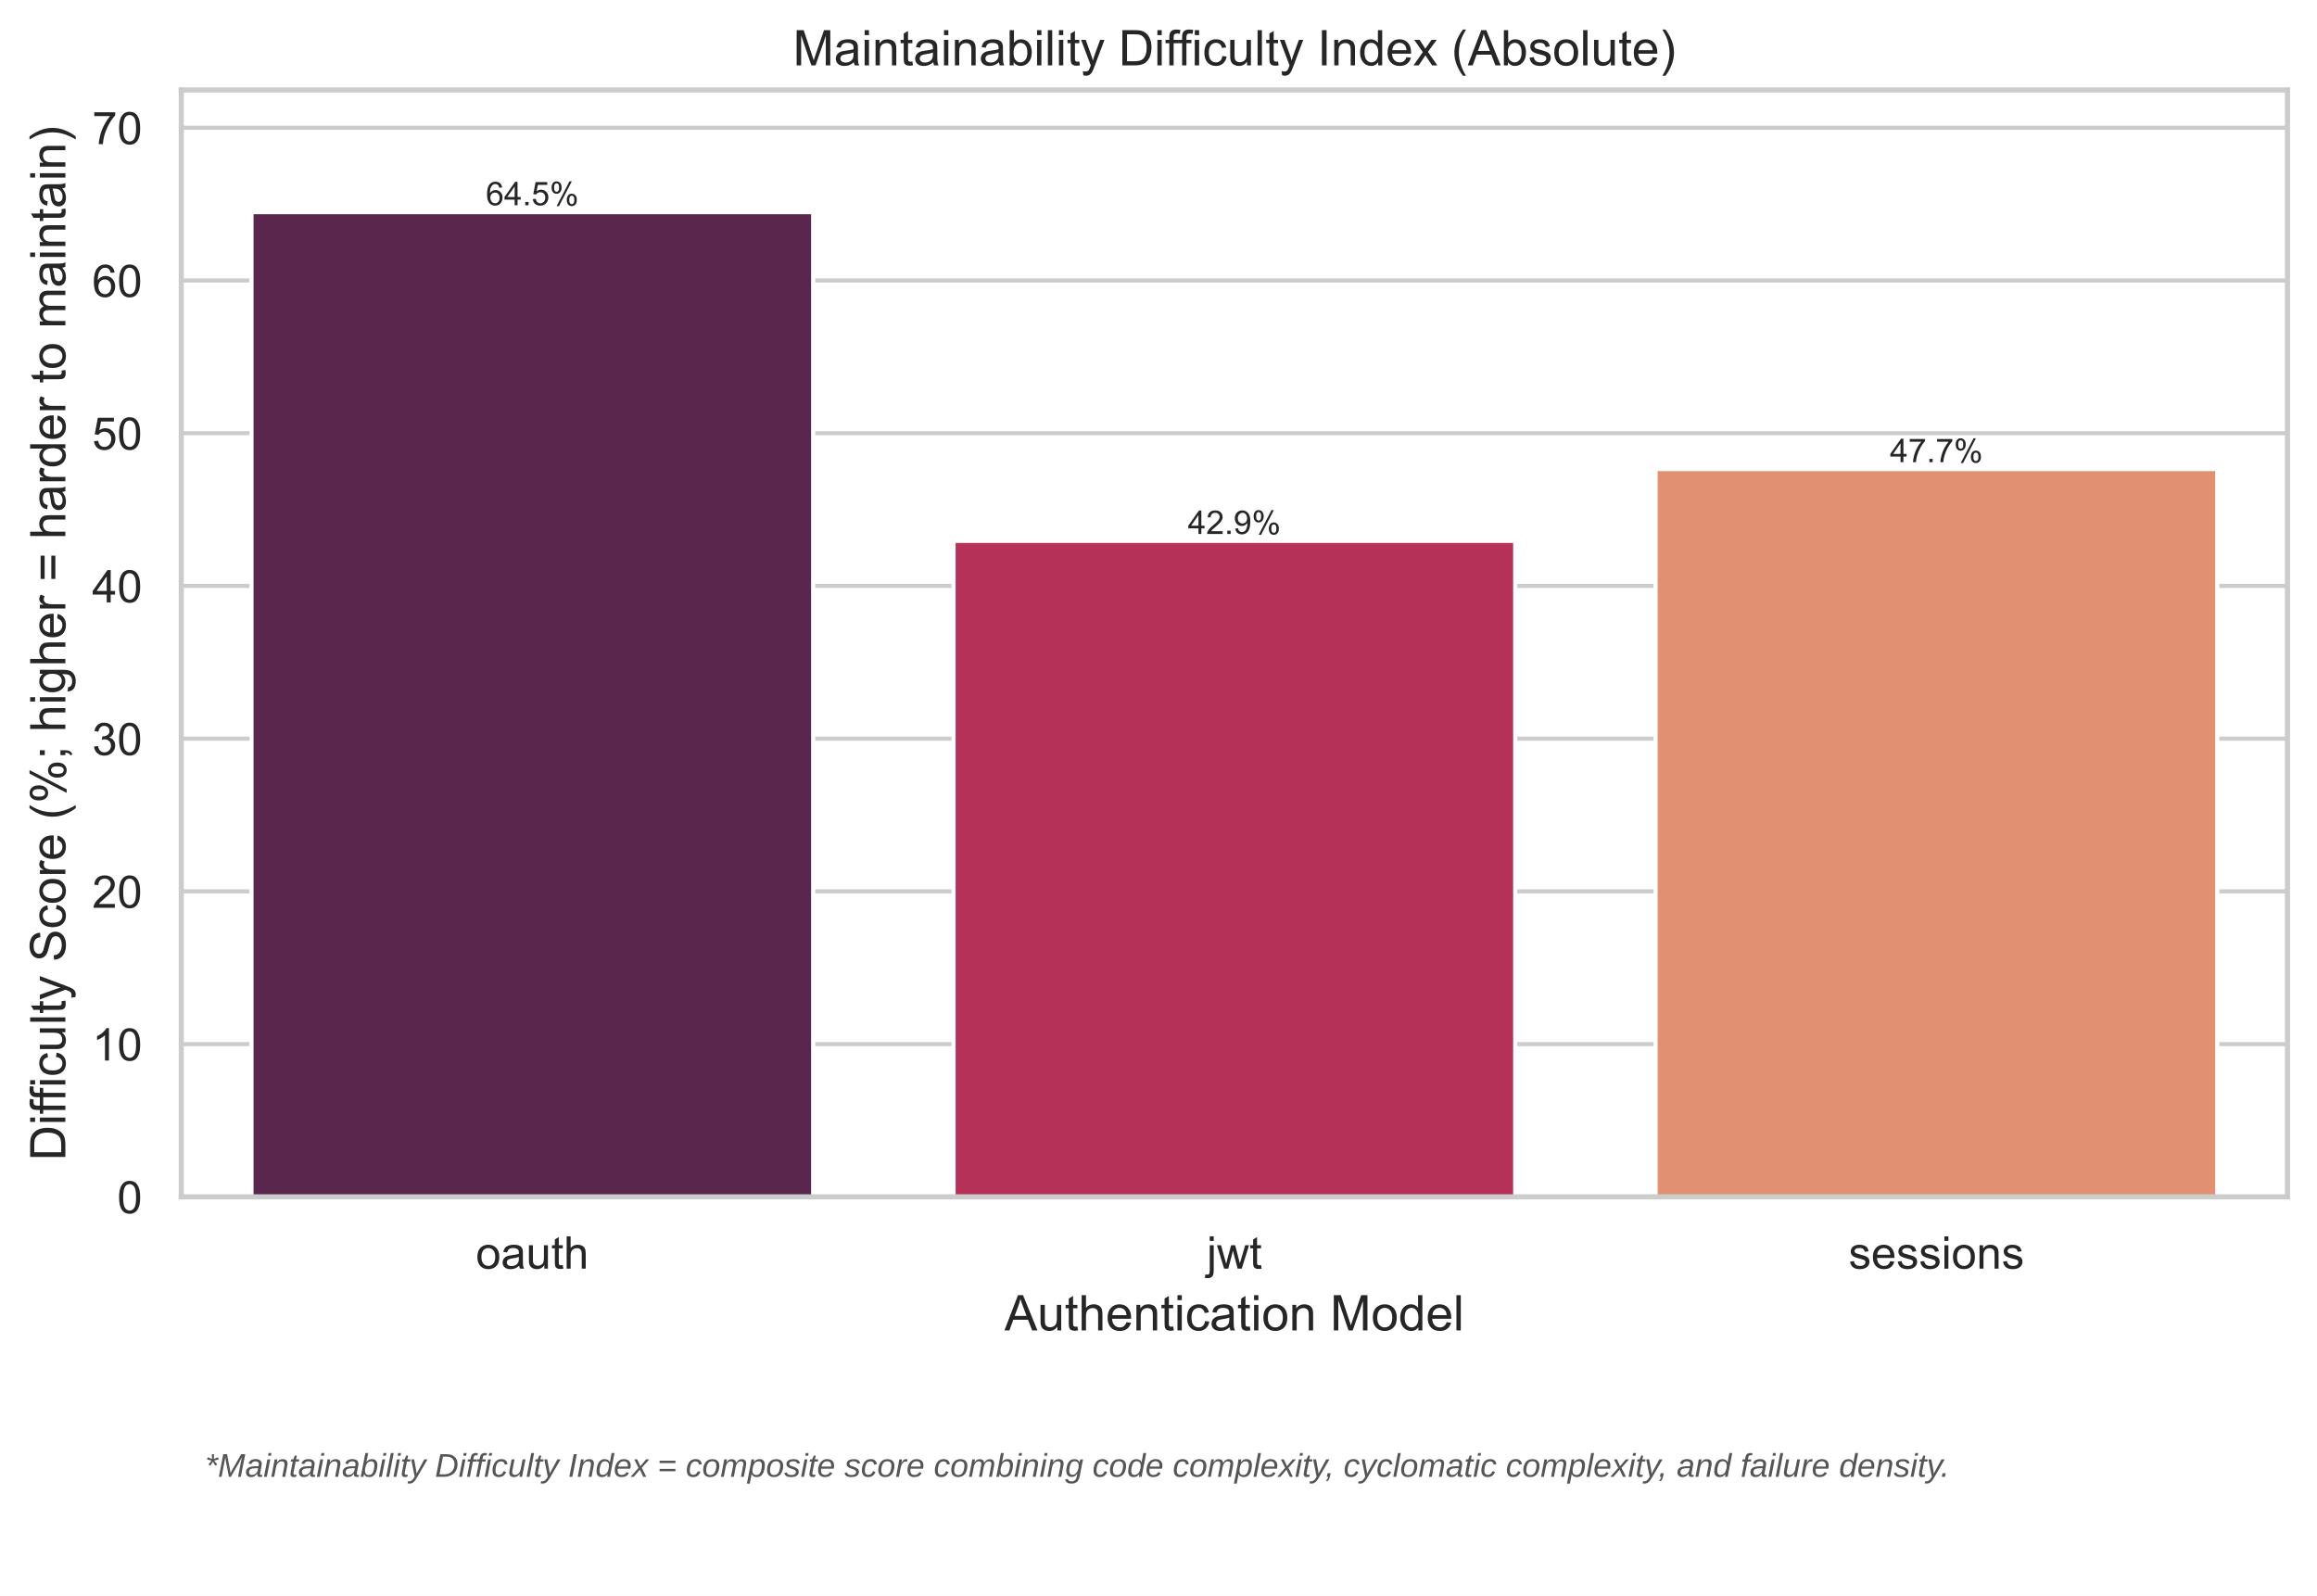
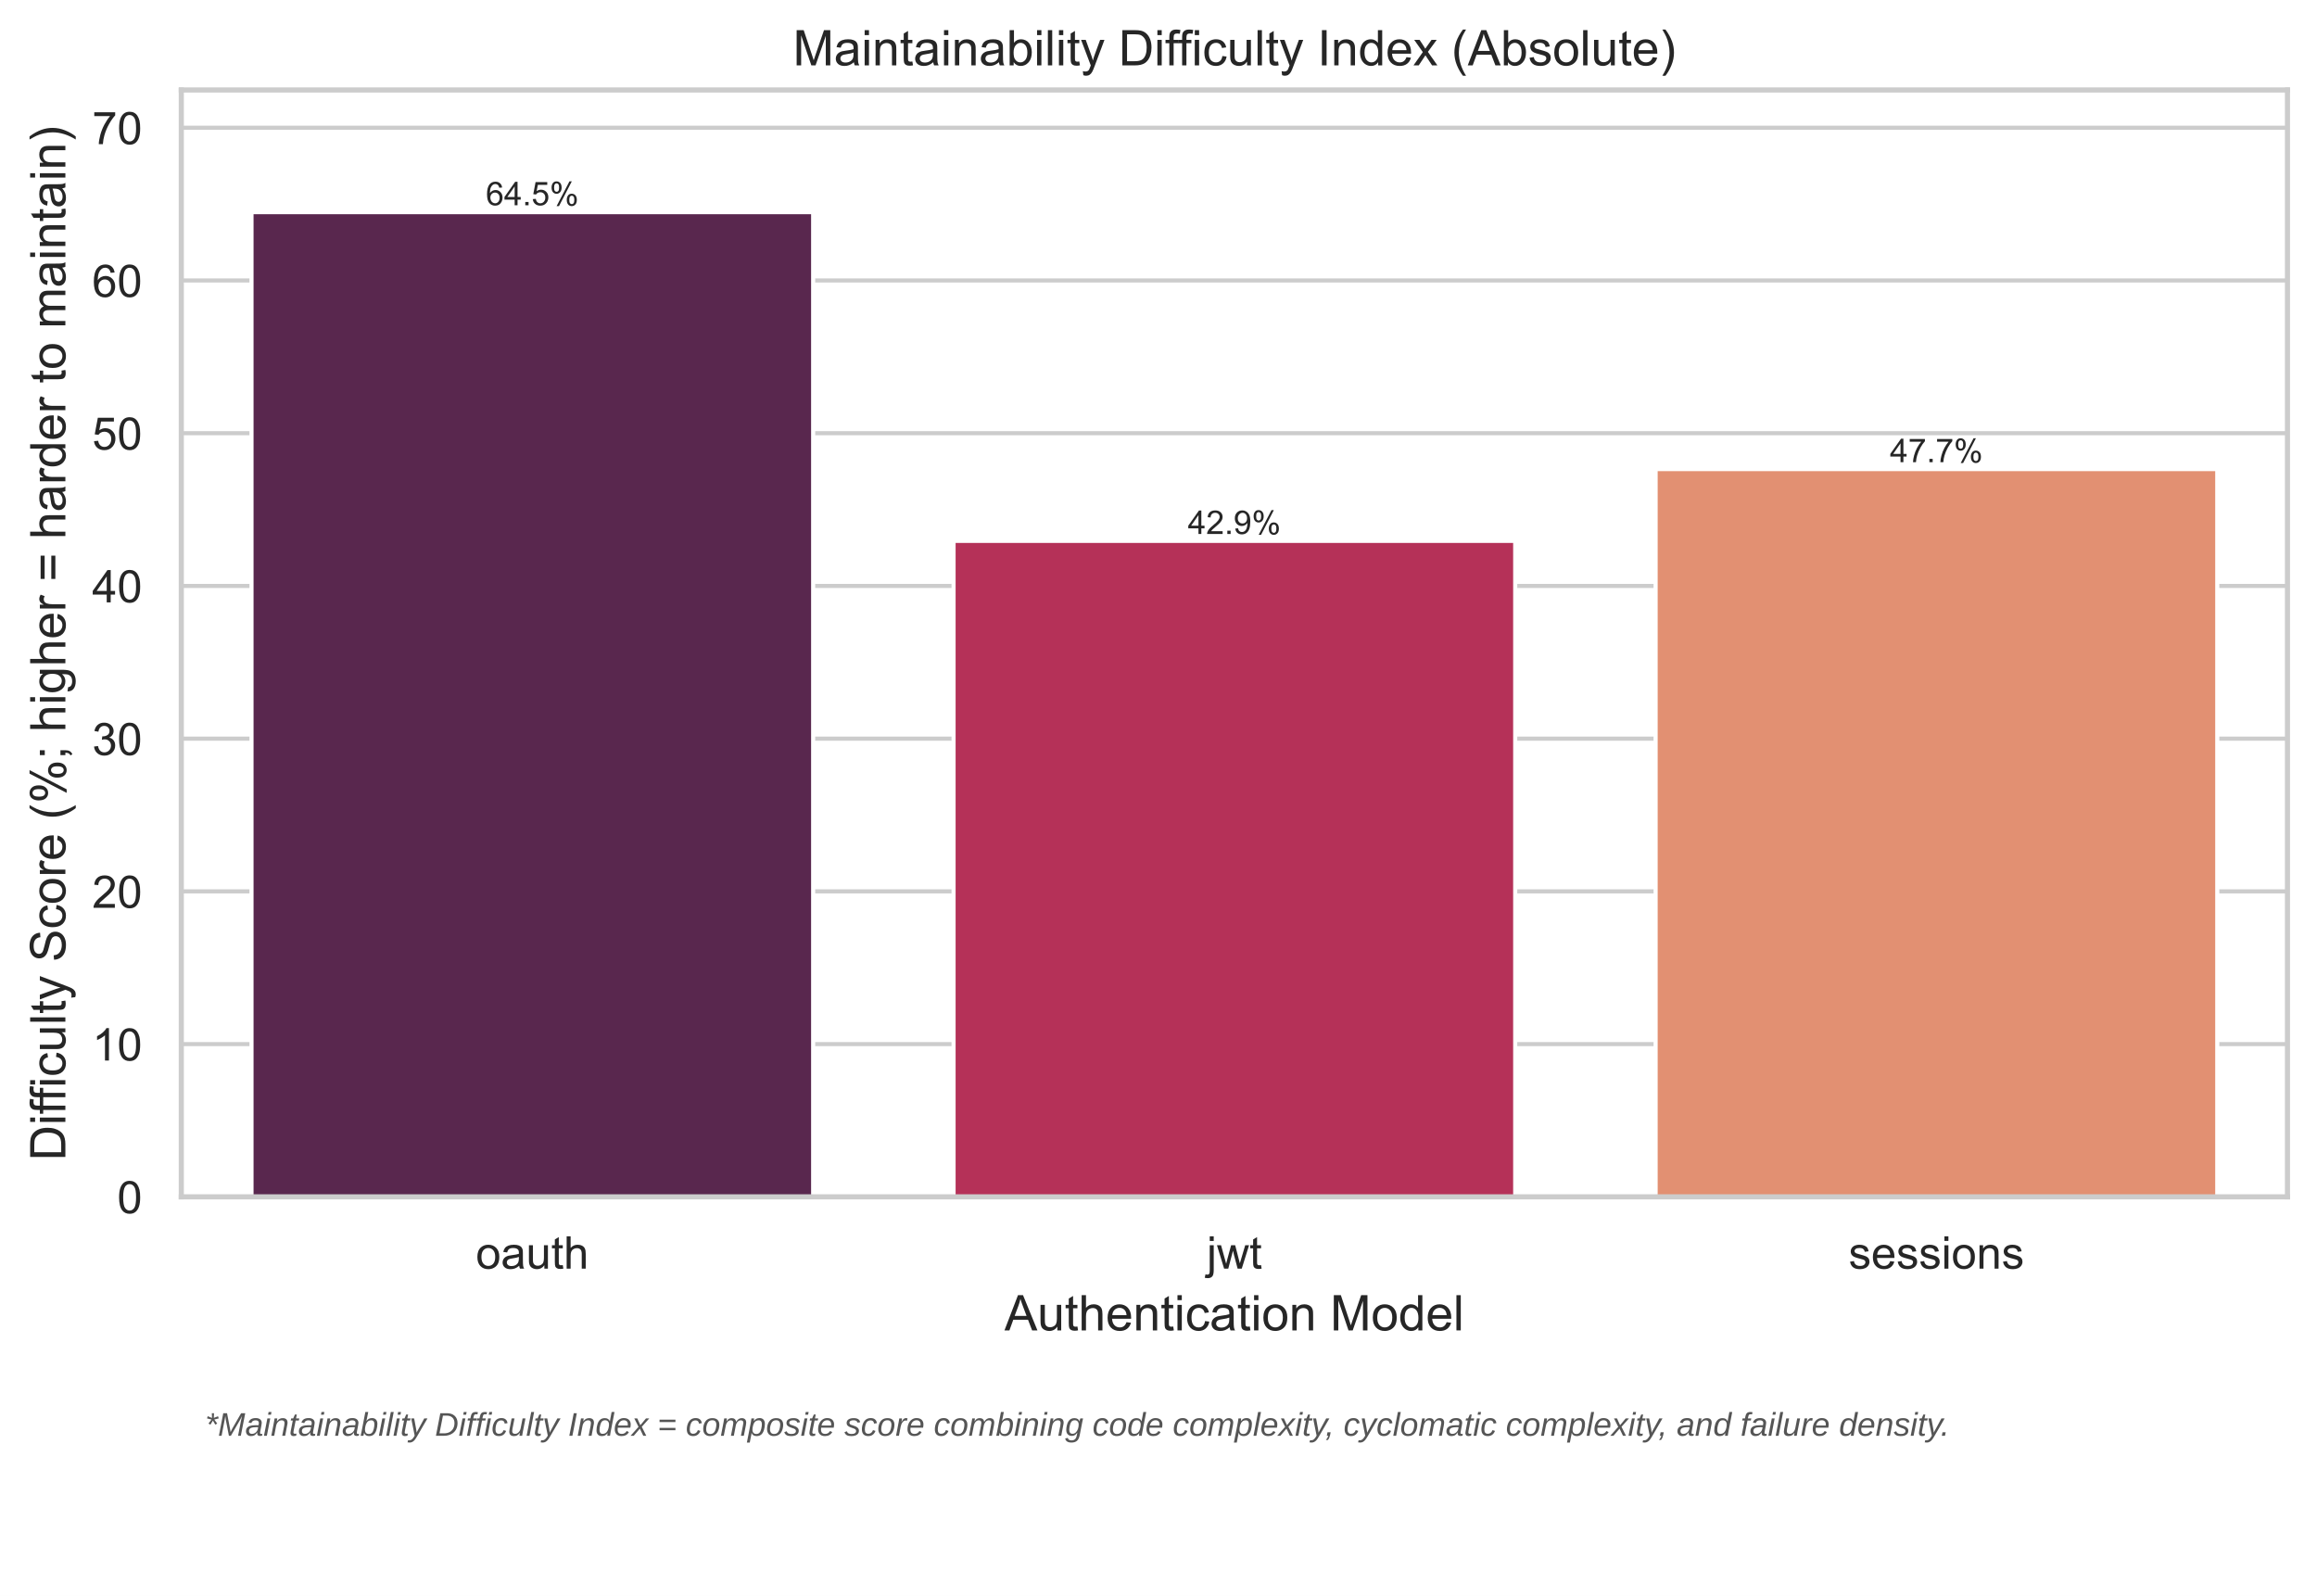
<svg xmlns="http://www.w3.org/2000/svg" xmlns:xlink="http://www.w3.org/1999/xlink" width="564.84pt" height="389.041pt" viewBox="0 0 564.84 389.041" version="1.1">
  <defs>
    <style type="text/css">*{stroke-linejoin: round; stroke-linecap: butt}</style>
  </defs>
  <g id="figure_1">
    <g id="patch_1">
      <path d="M 0 389.041  L 564.84 389.041  L 564.84 0  L 0 0  z " style="fill: #ffffff" />
    </g>
    <g id="axes_1">
      <g id="patch_2">
        <path d="M 44.196 291.756  L 557.64 291.756  L 557.64 21.936  L 44.196 21.936  z " style="fill: #ffffff" />
      </g>
      <g id="matplotlib.axis_1">
        <g id="xtick_1">
          <g id="text_1">
            <g style="fill: #262626" transform="translate(116.0079 309.2646) scale(0.11 -0.11)">
              <defs>
                <path id="ArialMT-52" d="M 213 1659  Q 213 2581 725 3025  Q 1153 3394 1769 3394  Q 2453 3394 2887 2945  Q 3322 2497 3322 1706  Q 3322 1066 3130 698  Q 2938 331 2570 128  Q 2203 -75 1769 -75  Q 1072 -75 642 372  Q 213 819 213 1659  z M 791 1659  Q 791 1022 1069 705  Q 1347 388 1769 388  Q 2188 388 2466 706  Q 2744 1025 2744 1678  Q 2744 2294 2464 2611  Q 2184 2928 1769 2928  Q 1347 2928 1069 2612  Q 791 2297 791 1659  z " transform="scale(0.015625)" />
                <path id="ArialMT-44" d="M 2588 409  Q 2275 144 1986 34  Q 1697 -75 1366 -75  Q 819 -75 525 192  Q 231 459 231 875  Q 231 1119 342 1320  Q 453 1522 633 1644  Q 813 1766 1038 1828  Q 1203 1872 1538 1913  Q 2219 1994 2541 2106  Q 2544 2222 2544 2253  Q 2544 2597 2384 2738  Q 2169 2928 1744 2928  Q 1347 2928 1158 2789  Q 969 2650 878 2297  L 328 2372  Q 403 2725 575 2942  Q 747 3159 1072 3276  Q 1397 3394 1825 3394  Q 2250 3394 2515 3294  Q 2781 3194 2906 3042  Q 3031 2891 3081 2659  Q 3109 2516 3109 2141  L 3109 1391  Q 3109 606 3145 398  Q 3181 191 3288 0  L 2700 0  Q 2613 175 2588 409  z M 2541 1666  Q 2234 1541 1622 1453  Q 1275 1403 1131 1340  Q 988 1278 909 1158  Q 831 1038 831 891  Q 831 666 1001 516  Q 1172 366 1500 366  Q 1825 366 2078 508  Q 2331 650 2450 897  Q 2541 1088 2541 1459  L 2541 1666  z " transform="scale(0.015625)" />
                <path id="ArialMT-58" d="M 2597 0  L 2597 488  Q 2209 -75 1544 -75  Q 1250 -75 995 37  Q 741 150 617 320  Q 494 491 444 738  Q 409 903 409 1263  L 409 3319  L 972 3319  L 972 1478  Q 972 1038 1006 884  Q 1059 663 1231 536  Q 1403 409 1656 409  Q 1909 409 2131 539  Q 2353 669 2445 892  Q 2538 1116 2538 1541  L 2538 3319  L 3100 3319  L 3100 0  L 2597 0  z " transform="scale(0.015625)" />
                <path id="ArialMT-57" d="M 1650 503  L 1731 6  Q 1494 -44 1306 -44  Q 1000 -44 831 53  Q 663 150 594 308  Q 525 466 525 972  L 525 2881  L 113 2881  L 113 3319  L 525 3319  L 525 4141  L 1084 4478  L 1084 3319  L 1650 3319  L 1650 2881  L 1084 2881  L 1084 941  Q 1084 700 1114 631  Q 1144 563 1211 522  Q 1278 481 1403 481  Q 1497 481 1650 503  z " transform="scale(0.015625)" />
                <path id="ArialMT-4b" d="M 422 0  L 422 4581  L 984 4581  L 984 2938  Q 1378 3394 1978 3394  Q 2347 3394 2619 3248  Q 2891 3103 3008 2847  Q 3125 2591 3125 2103  L 3125 0  L 2563 0  L 2563 2103  Q 2563 2525 2380 2717  Q 2197 2909 1863 2909  Q 1613 2909 1392 2779  Q 1172 2650 1078 2428  Q 984 2206 984 1816  L 984 0  L 422 0  z " transform="scale(0.015625)" />
              </defs>
              <use xlink:href="#ArialMT-52" />
              <use xlink:href="#ArialMT-44" transform="translate(55.60938 0)" />
              <use xlink:href="#ArialMT-58" transform="translate(111.2188 0)" />
              <use xlink:href="#ArialMT-57" transform="translate(166.8281 0)" />
              <use xlink:href="#ArialMT-4b" transform="translate(194.6094 0)" />
            </g>
          </g>
        </g>
        <g id="xtick_2">
          <g id="text_2">
            <g style="fill: #262626" transform="translate(294.1958 309.2646) scale(0.11 -0.11)">
              <defs>
                <path id="ArialMT-4d" d="M 419 3928  L 419 4581  L 981 4581  L 981 3928  L 419 3928  z M -294 -1288  L -188 -809  Q -19 -853 78 -853  Q 250 -853 334 -739  Q 419 -625 419 -169  L 419 3319  L 981 3319  L 981 -181  Q 981 -794 822 -1034  Q 619 -1347 147 -1347  Q -81 -1347 -294 -1288  z " transform="scale(0.015625)" />
                <path id="ArialMT-5a" d="M 1034 0  L 19 3319  L 600 3319  L 1128 1403  L 1325 691  Q 1338 744 1497 1375  L 2025 3319  L 2603 3319  L 3100 1394  L 3266 759  L 3456 1400  L 4025 3319  L 4572 3319  L 3534 0  L 2950 0  L 2422 1988  L 2294 2553  L 1622 0  L 1034 0  z " transform="scale(0.015625)" />
              </defs>
              <use xlink:href="#ArialMT-4d" />
              <use xlink:href="#ArialMT-5a" transform="translate(22.21875 0)" />
              <use xlink:href="#ArialMT-57" transform="translate(94.4375 0)" />
            </g>
          </g>
        </g>
        <g id="xtick_3">
          <g id="text_3">
            <g style="fill: #262626" transform="translate(450.6682 309.2646) scale(0.11 -0.11)">
              <defs>
                <path id="ArialMT-56" d="M 197 991  L 753 1078  Q 800 744 1014 566  Q 1228 388 1613 388  Q 2000 388 2187 545  Q 2375 703 2375 916  Q 2375 1106 2209 1216  Q 2094 1291 1634 1406  Q 1016 1563 777 1677  Q 538 1791 414 1992  Q 291 2194 291 2438  Q 291 2659 392 2848  Q 494 3038 669 3163  Q 800 3259 1026 3326  Q 1253 3394 1513 3394  Q 1903 3394 2198 3281  Q 2494 3169 2634 2976  Q 2775 2784 2828 2463  L 2278 2388  Q 2241 2644 2061 2787  Q 1881 2931 1553 2931  Q 1166 2931 1000 2803  Q 834 2675 834 2503  Q 834 2394 903 2306  Q 972 2216 1119 2156  Q 1203 2125 1616 2013  Q 2213 1853 2448 1751  Q 2684 1650 2818 1456  Q 2953 1263 2953 975  Q 2953 694 2789 445  Q 2625 197 2315 61  Q 2006 -75 1616 -75  Q 969 -75 630 194  Q 291 463 197 991  z " transform="scale(0.015625)" />
                <path id="ArialMT-48" d="M 2694 1069  L 3275 997  Q 3138 488 2766 206  Q 2394 -75 1816 -75  Q 1088 -75 661 373  Q 234 822 234 1631  Q 234 2469 665 2931  Q 1097 3394 1784 3394  Q 2450 3394 2872 2941  Q 3294 2488 3294 1666  Q 3294 1616 3291 1516  L 816 1516  Q 847 969 1125 678  Q 1403 388 1819 388  Q 2128 388 2347 550  Q 2566 713 2694 1069  z M 847 1978  L 2700 1978  Q 2663 2397 2488 2606  Q 2219 2931 1791 2931  Q 1403 2931 1139 2672  Q 875 2413 847 1978  z " transform="scale(0.015625)" />
                <path id="ArialMT-4c" d="M 425 3934  L 425 4581  L 988 4581  L 988 3934  L 425 3934  z M 425 0  L 425 3319  L 988 3319  L 988 0  L 425 0  z " transform="scale(0.015625)" />
                <path id="ArialMT-51" d="M 422 0  L 422 3319  L 928 3319  L 928 2847  Q 1294 3394 1984 3394  Q 2284 3394 2536 3286  Q 2788 3178 2913 3003  Q 3038 2828 3088 2588  Q 3119 2431 3119 2041  L 3119 0  L 2556 0  L 2556 2019  Q 2556 2363 2490 2533  Q 2425 2703 2258 2804  Q 2091 2906 1866 2906  Q 1506 2906 1245 2678  Q 984 2450 984 1813  L 984 0  L 422 0  z " transform="scale(0.015625)" />
              </defs>
              <use xlink:href="#ArialMT-56" />
              <use xlink:href="#ArialMT-48" transform="translate(50 0)" />
              <use xlink:href="#ArialMT-56" transform="translate(105.6094 0)" />
              <use xlink:href="#ArialMT-56" transform="translate(155.6094 0)" />
              <use xlink:href="#ArialMT-4c" transform="translate(205.6094 0)" />
              <use xlink:href="#ArialMT-52" transform="translate(227.8281 0)" />
              <use xlink:href="#ArialMT-51" transform="translate(283.4375 0)" />
              <use xlink:href="#ArialMT-56" transform="translate(339.0469 0)" />
            </g>
          </g>
        </g>
        <g id="text_4">
          <g style="fill: #262626" transform="translate(244.8854 324.3161) scale(0.12 -0.12)">
            <defs>
              <path id="ArialMT-24" d="M -9 0  L 1750 4581  L 2403 4581  L 4278 0  L 3588 0  L 3053 1388  L 1138 1388  L 634 0  L -9 0  z M 1313 1881  L 2866 1881  L 2388 3150  Q 2169 3728 2063 4100  Q 1975 3659 1816 3225  L 1313 1881  z " transform="scale(0.015625)" />
              <path id="ArialMT-46" d="M 2588 1216  L 3141 1144  Q 3050 572 2676 248  Q 2303 -75 1759 -75  Q 1078 -75 664 370  Q 250 816 250 1647  Q 250 2184 428 2587  Q 606 2991 970 3192  Q 1334 3394 1763 3394  Q 2303 3394 2647 3120  Q 2991 2847 3088 2344  L 2541 2259  Q 2463 2594 2264 2762  Q 2066 2931 1784 2931  Q 1359 2931 1093 2626  Q 828 2322 828 1663  Q 828 994 1084 691  Q 1341 388 1753 388  Q 2084 388 2306 591  Q 2528 794 2588 1216  z " transform="scale(0.015625)" />
              <path id="ArialMT-3" transform="scale(0.015625)" />
              <path id="ArialMT-30" d="M 475 0  L 475 4581  L 1388 4581  L 2472 1338  Q 2622 884 2691 659  Q 2769 909 2934 1394  L 4031 4581  L 4847 4581  L 4847 0  L 4263 0  L 4263 3834  L 2931 0  L 2384 0  L 1059 3900  L 1059 0  L 475 0  z " transform="scale(0.015625)" />
              <path id="ArialMT-47" d="M 2575 0  L 2575 419  Q 2259 -75 1647 -75  Q 1250 -75 917 144  Q 584 363 401 755  Q 219 1147 219 1656  Q 219 2153 384 2558  Q 550 2963 881 3178  Q 1213 3394 1622 3394  Q 1922 3394 2156 3267  Q 2391 3141 2538 2938  L 2538 4581  L 3097 4581  L 3097 0  L 2575 0  z M 797 1656  Q 797 1019 1065 703  Q 1334 388 1700 388  Q 2069 388 2326 689  Q 2584 991 2584 1609  Q 2584 2291 2321 2609  Q 2059 2928 1675 2928  Q 1300 2928 1048 2622  Q 797 2316 797 1656  z " transform="scale(0.015625)" />
              <path id="ArialMT-4f" d="M 409 0  L 409 4581  L 972 4581  L 972 0  L 409 0  z " transform="scale(0.015625)" />
            </defs>
            <use xlink:href="#ArialMT-24" />
            <use xlink:href="#ArialMT-58" transform="translate(66.70312 0)" />
            <use xlink:href="#ArialMT-57" transform="translate(122.3125 0)" />
            <use xlink:href="#ArialMT-4b" transform="translate(150.0938 0)" />
            <use xlink:href="#ArialMT-48" transform="translate(205.7031 0)" />
            <use xlink:href="#ArialMT-51" transform="translate(261.3125 0)" />
            <use xlink:href="#ArialMT-57" transform="translate(316.9219 0)" />
            <use xlink:href="#ArialMT-4c" transform="translate(344.7031 0)" />
            <use xlink:href="#ArialMT-46" transform="translate(366.9219 0)" />
            <use xlink:href="#ArialMT-44" transform="translate(416.9219 0)" />
            <use xlink:href="#ArialMT-57" transform="translate(472.5312 0)" />
            <use xlink:href="#ArialMT-4c" transform="translate(500.3125 0)" />
            <use xlink:href="#ArialMT-52" transform="translate(522.5312 0)" />
            <use xlink:href="#ArialMT-51" transform="translate(578.1406 0)" />
            <use xlink:href="#ArialMT-3" transform="translate(633.75 0)" />
            <use xlink:href="#ArialMT-30" transform="translate(661.5312 0)" />
            <use xlink:href="#ArialMT-52" transform="translate(744.8281 0)" />
            <use xlink:href="#ArialMT-47" transform="translate(800.4375 0)" />
            <use xlink:href="#ArialMT-48" transform="translate(856.0469 0)" />
            <use xlink:href="#ArialMT-4f" transform="translate(911.6562 0)" />
          </g>
        </g>
      </g>
      <g id="matplotlib.axis_2">
        <g id="ytick_1">
          <g id="line2d_1">
            <path d="M 44.196 291.756  L 557.64 291.756  " clip-path="url(#pa99b0a20f0)" style="fill: none; stroke: #cccccc; stroke-linecap: round" />
          </g>
          <g id="text_5">
            <g style="fill: #262626" transform="translate(28.57898 295.7604) scale(0.11 -0.11)">
              <defs>
                <path id="ArialMT-13" d="M 266 2259  Q 266 3072 433 3567  Q 600 4063 929 4331  Q 1259 4600 1759 4600  Q 2128 4600 2406 4451  Q 2684 4303 2865 4023  Q 3047 3744 3150 3342  Q 3253 2941 3253 2259  Q 3253 1453 3087 958  Q 2922 463 2592 192  Q 2263 -78 1759 -78  Q 1097 -78 719 397  Q 266 969 266 2259  z M 844 2259  Q 844 1131 1108 757  Q 1372 384 1759 384  Q 2147 384 2411 759  Q 2675 1134 2675 2259  Q 2675 3391 2411 3762  Q 2147 4134 1753 4134  Q 1366 4134 1134 3806  Q 844 3388 844 2259  z " transform="scale(0.015625)" />
              </defs>
              <use xlink:href="#ArialMT-13" />
            </g>
          </g>
        </g>
        <g id="ytick_2">
          <g id="line2d_2">
            <path d="M 44.196 254.525  L 557.64 254.525  " clip-path="url(#pa99b0a20f0)" style="fill: none; stroke: #cccccc; stroke-linecap: round" />
          </g>
          <g id="text_6">
            <g style="fill: #262626" transform="translate(22.46195 258.5295) scale(0.11 -0.11)">
              <defs>
                <path id="ArialMT-14" d="M 2384 0  L 1822 0  L 1822 3584  Q 1619 3391 1289 3197  Q 959 3003 697 2906  L 697 3450  Q 1169 3672 1522 3987  Q 1875 4303 2022 4600  L 2384 4600  L 2384 0  z " transform="scale(0.015625)" />
              </defs>
              <use xlink:href="#ArialMT-14" />
              <use xlink:href="#ArialMT-13" transform="translate(55.60938 0)" />
            </g>
          </g>
        </g>
        <g id="ytick_3">
          <g id="line2d_3">
            <path d="M 44.196 217.294  L 557.64 217.294  " clip-path="url(#pa99b0a20f0)" style="fill: none; stroke: #cccccc; stroke-linecap: round" />
          </g>
          <g id="text_7">
            <g style="fill: #262626" transform="translate(22.46195 221.2985) scale(0.11 -0.11)">
              <defs>
                <path id="ArialMT-15" d="M 3222 541  L 3222 0  L 194 0  Q 188 203 259 391  Q 375 700 629 1000  Q 884 1300 1366 1694  Q 2113 2306 2375 2664  Q 2638 3022 2638 3341  Q 2638 3675 2398 3904  Q 2159 4134 1775 4134  Q 1369 4134 1125 3890  Q 881 3647 878 3216  L 300 3275  Q 359 3922 746 4261  Q 1134 4600 1788 4600  Q 2447 4600 2831 4234  Q 3216 3869 3216 3328  Q 3216 3053 3103 2787  Q 2991 2522 2730 2228  Q 2469 1934 1863 1422  Q 1356 997 1212 845  Q 1069 694 975 541  L 3222 541  z " transform="scale(0.015625)" />
              </defs>
              <use xlink:href="#ArialMT-15" />
              <use xlink:href="#ArialMT-13" transform="translate(55.60938 0)" />
            </g>
          </g>
        </g>
        <g id="ytick_4">
          <g id="line2d_4">
            <path d="M 44.196 180.063  L 557.64 180.063  " clip-path="url(#pa99b0a20f0)" style="fill: none; stroke: #cccccc; stroke-linecap: round" />
          </g>
          <g id="text_8">
            <g style="fill: #262626" transform="translate(22.46195 184.0676) scale(0.11 -0.11)">
              <defs>
                <path id="ArialMT-16" d="M 269 1209  L 831 1284  Q 928 806 1161 595  Q 1394 384 1728 384  Q 2125 384 2398 659  Q 2672 934 2672 1341  Q 2672 1728 2419 1979  Q 2166 2231 1775 2231  Q 1616 2231 1378 2169  L 1441 2663  Q 1497 2656 1531 2656  Q 1891 2656 2178 2843  Q 2466 3031 2466 3422  Q 2466 3731 2256 3934  Q 2047 4138 1716 4138  Q 1388 4138 1169 3931  Q 950 3725 888 3313  L 325 3413  Q 428 3978 793 4289  Q 1159 4600 1703 4600  Q 2078 4600 2393 4439  Q 2709 4278 2876 4000  Q 3044 3722 3044 3409  Q 3044 3113 2884 2869  Q 2725 2625 2413 2481  Q 2819 2388 3044 2092  Q 3269 1797 3269 1353  Q 3269 753 2831 336  Q 2394 -81 1725 -81  Q 1122 -81 723 278  Q 325 638 269 1209  z " transform="scale(0.015625)" />
              </defs>
              <use xlink:href="#ArialMT-16" />
              <use xlink:href="#ArialMT-13" transform="translate(55.60938 0)" />
            </g>
          </g>
        </g>
        <g id="ytick_5">
          <g id="line2d_5">
            <path d="M 44.196 142.833  L 557.64 142.833  " clip-path="url(#pa99b0a20f0)" style="fill: none; stroke: #cccccc; stroke-linecap: round" />
          </g>
          <g id="text_9">
            <g style="fill: #262626" transform="translate(22.46195 146.8367) scale(0.11 -0.11)">
              <defs>
                <path id="ArialMT-17" d="M 2069 0  L 2069 1097  L 81 1097  L 81 1613  L 2172 4581  L 2631 4581  L 2631 1613  L 3250 1613  L 3250 1097  L 2631 1097  L 2631 0  L 2069 0  z M 2069 1613  L 2069 3678  L 634 1613  L 2069 1613  z " transform="scale(0.015625)" />
              </defs>
              <use xlink:href="#ArialMT-17" />
              <use xlink:href="#ArialMT-13" transform="translate(55.60938 0)" />
            </g>
          </g>
        </g>
        <g id="ytick_6">
          <g id="line2d_6">
            <path d="M 44.196 105.602  L 557.64 105.602  " clip-path="url(#pa99b0a20f0)" style="fill: none; stroke: #cccccc; stroke-linecap: round" />
          </g>
          <g id="text_10">
            <g style="fill: #262626" transform="translate(22.46195 109.6057) scale(0.11 -0.11)">
              <defs>
                <path id="ArialMT-18" d="M 266 1200  L 856 1250  Q 922 819 1161 601  Q 1400 384 1738 384  Q 2144 384 2425 690  Q 2706 997 2706 1503  Q 2706 1984 2436 2262  Q 2166 2541 1728 2541  Q 1456 2541 1237 2417  Q 1019 2294 894 2097  L 366 2166  L 809 4519  L 3088 4519  L 3088 3981  L 1259 3981  L 1013 2750  Q 1425 3038 1878 3038  Q 2478 3038 2890 2622  Q 3303 2206 3303 1553  Q 3303 931 2941 478  Q 2500 -78 1738 -78  Q 1113 -78 717 272  Q 322 622 266 1200  z " transform="scale(0.015625)" />
              </defs>
              <use xlink:href="#ArialMT-18" />
              <use xlink:href="#ArialMT-13" transform="translate(55.60938 0)" />
            </g>
          </g>
        </g>
        <g id="ytick_7">
          <g id="line2d_7">
            <path d="M 44.196 68.371  L 557.64 68.371  " clip-path="url(#pa99b0a20f0)" style="fill: none; stroke: #cccccc; stroke-linecap: round" />
          </g>
          <g id="text_11">
            <g style="fill: #262626" transform="translate(22.46195 72.37477) scale(0.11 -0.11)">
              <defs>
                <path id="ArialMT-19" d="M 3184 3459  L 2625 3416  Q 2550 3747 2413 3897  Q 2184 4138 1850 4138  Q 1581 4138 1378 3988  Q 1113 3794 959 3422  Q 806 3050 800 2363  Q 1003 2672 1297 2822  Q 1591 2972 1913 2972  Q 2475 2972 2870 2558  Q 3266 2144 3266 1488  Q 3266 1056 3080 686  Q 2894 316 2569 119  Q 2244 -78 1831 -78  Q 1128 -78 684 439  Q 241 956 241 2144  Q 241 3472 731 4075  Q 1159 4600 1884 4600  Q 2425 4600 2770 4297  Q 3116 3994 3184 3459  z M 888 1484  Q 888 1194 1011 928  Q 1134 663 1356 523  Q 1578 384 1822 384  Q 2178 384 2434 671  Q 2691 959 2691 1453  Q 2691 1928 2437 2201  Q 2184 2475 1800 2475  Q 1419 2475 1153 2201  Q 888 1928 888 1484  z " transform="scale(0.015625)" />
              </defs>
              <use xlink:href="#ArialMT-19" />
              <use xlink:href="#ArialMT-13" transform="translate(55.60938 0)" />
            </g>
          </g>
        </g>
        <g id="ytick_8">
          <g id="line2d_8">
            <path d="M 44.196 31.14  L 557.64 31.14  " clip-path="url(#pa99b0a20f0)" style="fill: none; stroke: #cccccc; stroke-linecap: round" />
          </g>
          <g id="text_12">
            <g style="fill: #262626" transform="translate(22.46195 35.14382) scale(0.11 -0.11)">
              <defs>
                <path id="ArialMT-1a" d="M 303 3981  L 303 4522  L 3269 4522  L 3269 4084  Q 2831 3619 2401 2847  Q 1972 2075 1738 1259  Q 1569 684 1522 0  L 944 0  Q 953 541 1156 1306  Q 1359 2072 1739 2783  Q 2119 3494 2547 3981  L 303 3981  z " transform="scale(0.015625)" />
              </defs>
              <use xlink:href="#ArialMT-1a" />
              <use xlink:href="#ArialMT-13" transform="translate(55.60938 0)" />
            </g>
          </g>
        </g>
        <g id="text_13">
          <g style="fill: #262626" transform="translate(15.93633 282.9504) rotate(-90) scale(0.12 -0.12)">
            <defs>
              <path id="ArialMT-27" d="M 494 0  L 494 4581  L 2072 4581  Q 2606 4581 2888 4516  Q 3281 4425 3559 4188  Q 3922 3881 4101 3404  Q 4281 2928 4281 2316  Q 4281 1794 4159 1391  Q 4038 988 3847 723  Q 3656 459 3429 307  Q 3203 156 2883 78  Q 2563 0 2147 0  L 494 0  z M 1100 541  L 2078 541  Q 2531 541 2789 625  Q 3047 709 3200 863  Q 3416 1078 3536 1442  Q 3656 1806 3656 2325  Q 3656 3044 3420 3430  Q 3184 3816 2847 3947  Q 2603 4041 2063 4041  L 1100 4041  L 1100 541  z " transform="scale(0.015625)" />
              <path id="ArialMT-49" d="M 556 0  L 556 2881  L 59 2881  L 59 3319  L 556 3319  L 556 3672  Q 556 4006 616 4169  Q 697 4388 901 4523  Q 1106 4659 1475 4659  Q 1713 4659 2000 4603  L 1916 4113  Q 1741 4144 1584 4144  Q 1328 4144 1222 4034  Q 1116 3925 1116 3625  L 1116 3319  L 1763 3319  L 1763 2881  L 1116 2881  L 1116 0  L 556 0  z " transform="scale(0.015625)" />
              <path id="ArialMT-5c" d="M 397 -1278  L 334 -750  Q 519 -800 656 -800  Q 844 -800 956 -737  Q 1069 -675 1141 -563  Q 1194 -478 1313 -144  Q 1328 -97 1363 -6  L 103 3319  L 709 3319  L 1400 1397  Q 1534 1031 1641 628  Q 1738 1016 1872 1384  L 2581 3319  L 3144 3319  L 1881 -56  Q 1678 -603 1566 -809  Q 1416 -1088 1222 -1217  Q 1028 -1347 759 -1347  Q 597 -1347 397 -1278  z " transform="scale(0.015625)" />
              <path id="ArialMT-36" d="M 288 1472  L 859 1522  Q 900 1178 1048 958  Q 1197 738 1509 602  Q 1822 466 2213 466  Q 2559 466 2825 569  Q 3091 672 3220 851  Q 3350 1031 3350 1244  Q 3350 1459 3225 1620  Q 3100 1781 2813 1891  Q 2628 1963 1997 2114  Q 1366 2266 1113 2400  Q 784 2572 623 2826  Q 463 3081 463 3397  Q 463 3744 659 4045  Q 856 4347 1234 4503  Q 1613 4659 2075 4659  Q 2584 4659 2973 4495  Q 3363 4331 3572 4012  Q 3781 3694 3797 3291  L 3216 3247  Q 3169 3681 2898 3903  Q 2628 4125 2100 4125  Q 1550 4125 1298 3923  Q 1047 3722 1047 3438  Q 1047 3191 1225 3031  Q 1400 2872 2139 2705  Q 2878 2538 3153 2413  Q 3553 2228 3743 1945  Q 3934 1663 3934 1294  Q 3934 928 3725 604  Q 3516 281 3123 101  Q 2731 -78 2241 -78  Q 1619 -78 1198 103  Q 778 284 539 648  Q 300 1013 288 1472  z " transform="scale(0.015625)" />
              <path id="ArialMT-55" d="M 416 0  L 416 3319  L 922 3319  L 922 2816  Q 1116 3169 1280 3281  Q 1444 3394 1641 3394  Q 1925 3394 2219 3213  L 2025 2691  Q 1819 2813 1613 2813  Q 1428 2813 1281 2702  Q 1134 2591 1072 2394  Q 978 2094 978 1738  L 978 0  L 416 0  z " transform="scale(0.015625)" />
              <path id="ArialMT-b" d="M 1497 -1347  Q 1031 -759 709 28  Q 388 816 388 1659  Q 388 2403 628 3084  Q 909 3875 1497 4659  L 1900 4659  Q 1522 4009 1400 3731  Q 1209 3300 1100 2831  Q 966 2247 966 1656  Q 966 153 1900 -1347  L 1497 -1347  z " transform="scale(0.015625)" />
              <path id="ArialMT-8" d="M 372 3481  Q 372 3972 619 4315  Q 866 4659 1334 4659  Q 1766 4659 2048 4351  Q 2331 4044 2331 3447  Q 2331 2866 2045 2552  Q 1759 2238 1341 2238  Q 925 2238 648 2547  Q 372 2856 372 3481  z M 1350 4272  Q 1141 4272 1002 4090  Q 863 3909 863 3425  Q 863 2984 1003 2804  Q 1144 2625 1350 2625  Q 1563 2625 1702 2806  Q 1841 2988 1841 3469  Q 1841 3913 1700 4092  Q 1559 4272 1350 4272  z M 1353 -169  L 3859 4659  L 4316 4659  L 1819 -169  L 1353 -169  z M 3334 1075  Q 3334 1569 3581 1911  Q 3828 2253 4300 2253  Q 4731 2253 5014 1945  Q 5297 1638 5297 1041  Q 5297 459 5011 145  Q 4725 -169 4303 -169  Q 3888 -169 3611 142  Q 3334 453 3334 1075  z M 4316 1866  Q 4103 1866 3964 1684  Q 3825 1503 3825 1019  Q 3825 581 3965 400  Q 4106 219 4313 219  Q 4528 219 4667 400  Q 4806 581 4806 1063  Q 4806 1506 4665 1686  Q 4525 1866 4316 1866  z " transform="scale(0.015625)" />
              <path id="ArialMT-1e" d="M 569 2678  L 569 3319  L 1209 3319  L 1209 2678  L 569 2678  z M 569 0  L 569 641  L 1209 641  L 1209 0  Q 1209 -353 1084 -570  Q 959 -788 688 -906  L 531 -666  Q 709 -588 793 -436  Q 878 -284 888 0  L 569 0  z " transform="scale(0.015625)" />
              <path id="ArialMT-4a" d="M 319 -275  L 866 -356  Q 900 -609 1056 -725  Q 1266 -881 1628 -881  Q 2019 -881 2231 -725  Q 2444 -569 2519 -288  Q 2563 -116 2559 434  Q 2191 0 1641 0  Q 956 0 581 494  Q 206 988 206 1678  Q 206 2153 378 2554  Q 550 2956 876 3175  Q 1203 3394 1644 3394  Q 2231 3394 2613 2919  L 2613 3319  L 3131 3319  L 3131 450  Q 3131 -325 2973 -648  Q 2816 -972 2473 -1159  Q 2131 -1347 1631 -1347  Q 1038 -1347 672 -1080  Q 306 -813 319 -275  z M 784 1719  Q 784 1066 1043 766  Q 1303 466 1694 466  Q 2081 466 2343 764  Q 2606 1063 2606 1700  Q 2606 2309 2336 2618  Q 2066 2928 1684 2928  Q 1309 2928 1046 2623  Q 784 2319 784 1719  z " transform="scale(0.015625)" />
              <path id="ArialMT-20" d="M 3381 2694  L 356 2694  L 356 3219  L 3381 3219  L 3381 2694  z M 3381 1303  L 356 1303  L 356 1828  L 3381 1828  L 3381 1303  z " transform="scale(0.015625)" />
              <path id="ArialMT-50" d="M 422 0  L 422 3319  L 925 3319  L 925 2853  Q 1081 3097 1340 3245  Q 1600 3394 1931 3394  Q 2300 3394 2536 3241  Q 2772 3088 2869 2813  Q 3263 3394 3894 3394  Q 4388 3394 4653 3120  Q 4919 2847 4919 2278  L 4919 0  L 4359 0  L 4359 2091  Q 4359 2428 4304 2576  Q 4250 2725 4106 2815  Q 3963 2906 3769 2906  Q 3419 2906 3187 2673  Q 2956 2441 2956 1928  L 2956 0  L 2394 0  L 2394 2156  Q 2394 2531 2256 2718  Q 2119 2906 1806 2906  Q 1569 2906 1367 2781  Q 1166 2656 1075 2415  Q 984 2175 984 1722  L 984 0  L 422 0  z " transform="scale(0.015625)" />
              <path id="ArialMT-c" d="M 791 -1347  L 388 -1347  Q 1322 153 1322 1656  Q 1322 2244 1188 2822  Q 1081 3291 891 3722  Q 769 4003 388 4659  L 791 4659  Q 1378 3875 1659 3084  Q 1900 2403 1900 1659  Q 1900 816 1576 28  Q 1253 -759 791 -1347  z " transform="scale(0.015625)" />
            </defs>
            <use xlink:href="#ArialMT-27" />
            <use xlink:href="#ArialMT-4c" transform="translate(72.21875 0)" />
            <use xlink:href="#ArialMT-49" transform="translate(94.4375 0)" />
            <use xlink:href="#ArialMT-49" transform="translate(120.4062 0)" />
            <use xlink:href="#ArialMT-4c" transform="translate(148.1875 0)" />
            <use xlink:href="#ArialMT-46" transform="translate(170.4062 0)" />
            <use xlink:href="#ArialMT-58" transform="translate(220.4062 0)" />
            <use xlink:href="#ArialMT-4f" transform="translate(276.0156 0)" />
            <use xlink:href="#ArialMT-57" transform="translate(298.2344 0)" />
            <use xlink:href="#ArialMT-5c" transform="translate(326.0156 0)" />
            <use xlink:href="#ArialMT-3" transform="translate(376.0156 0)" />
            <use xlink:href="#ArialMT-36" transform="translate(403.7969 0)" />
            <use xlink:href="#ArialMT-46" transform="translate(470.5 0)" />
            <use xlink:href="#ArialMT-52" transform="translate(520.5 0)" />
            <use xlink:href="#ArialMT-55" transform="translate(576.1094 0)" />
            <use xlink:href="#ArialMT-48" transform="translate(609.4062 0)" />
            <use xlink:href="#ArialMT-3" transform="translate(665.0156 0)" />
            <use xlink:href="#ArialMT-b" transform="translate(692.7969 0)" />
            <use xlink:href="#ArialMT-8" transform="translate(726.0938 0)" />
            <use xlink:href="#ArialMT-1e" transform="translate(815.0156 0)" />
            <use xlink:href="#ArialMT-3" transform="translate(842.7969 0)" />
            <use xlink:href="#ArialMT-4b" transform="translate(870.5781 0)" />
            <use xlink:href="#ArialMT-4c" transform="translate(926.1875 0)" />
            <use xlink:href="#ArialMT-4a" transform="translate(948.4062 0)" />
            <use xlink:href="#ArialMT-4b" transform="translate(1004.016 0)" />
            <use xlink:href="#ArialMT-48" transform="translate(1059.625 0)" />
            <use xlink:href="#ArialMT-55" transform="translate(1115.234 0)" />
            <use xlink:href="#ArialMT-3" transform="translate(1148.531 0)" />
            <use xlink:href="#ArialMT-20" transform="translate(1176.312 0)" />
            <use xlink:href="#ArialMT-3" transform="translate(1234.719 0)" />
            <use xlink:href="#ArialMT-4b" transform="translate(1262.5 0)" />
            <use xlink:href="#ArialMT-44" transform="translate(1318.109 0)" />
            <use xlink:href="#ArialMT-55" transform="translate(1373.719 0)" />
            <use xlink:href="#ArialMT-47" transform="translate(1407.016 0)" />
            <use xlink:href="#ArialMT-48" transform="translate(1462.625 0)" />
            <use xlink:href="#ArialMT-55" transform="translate(1518.234 0)" />
            <use xlink:href="#ArialMT-3" transform="translate(1551.531 0)" />
            <use xlink:href="#ArialMT-57" transform="translate(1579.312 0)" />
            <use xlink:href="#ArialMT-52" transform="translate(1607.094 0)" />
            <use xlink:href="#ArialMT-3" transform="translate(1662.703 0)" />
            <use xlink:href="#ArialMT-50" transform="translate(1690.484 0)" />
            <use xlink:href="#ArialMT-44" transform="translate(1773.781 0)" />
            <use xlink:href="#ArialMT-4c" transform="translate(1829.391 0)" />
            <use xlink:href="#ArialMT-51" transform="translate(1851.609 0)" />
            <use xlink:href="#ArialMT-57" transform="translate(1907.219 0)" />
            <use xlink:href="#ArialMT-44" transform="translate(1935 0)" />
            <use xlink:href="#ArialMT-4c" transform="translate(1990.609 0)" />
            <use xlink:href="#ArialMT-51" transform="translate(2012.828 0)" />
            <use xlink:href="#ArialMT-c" transform="translate(2068.438 0)" />
          </g>
        </g>
      </g>
      <g id="patch_3">
        <path d="M 61.311 291.756  L 198.229 291.756  L 198.229 51.721  L 61.311 51.721  z " clip-path="url(#pa99b0a20f0)" style="fill: #59274e; stroke: #ffffff; stroke-linejoin: miter" />
      </g>
      <g id="patch_4">
        <path d="M 232.459 291.756  L 369.377 291.756  L 369.377 131.855  L 232.459 131.855  z " clip-path="url(#pa99b0a20f0)" style="fill: #b53158; stroke: #ffffff; stroke-linejoin: miter" />
      </g>
      <g id="patch_5">
        <path d="M 403.607 291.756  L 540.525 291.756  L 540.525 114.348  L 403.607 114.348  z " clip-path="url(#pa99b0a20f0)" style="fill: #e29072; stroke: #ffffff; stroke-linejoin: miter" />
      </g>
      <g id="line2d_9">
        <path clip-path="url(#pa99b0a20f0)" style="fill: none; stroke: #424242; stroke-width: 2.25; stroke-linecap: round" />
      </g>
      <g id="line2d_10">
        <path clip-path="url(#pa99b0a20f0)" style="fill: none; stroke: #424242; stroke-width: 2.25; stroke-linecap: round" />
      </g>
      <g id="line2d_11">
        <path clip-path="url(#pa99b0a20f0)" style="fill: none; stroke: #424242; stroke-width: 2.25; stroke-linecap: round" />
      </g>
      <g id="patch_6">
        <path d="M 44.196 291.756  L 44.196 21.936  " style="fill: none; stroke: #cccccc; stroke-width: 1.25; stroke-linejoin: miter; stroke-linecap: square" />
      </g>
      <g id="patch_7">
        <path d="M 557.64 291.756  L 557.64 21.936  " style="fill: none; stroke: #cccccc; stroke-width: 1.25; stroke-linejoin: miter; stroke-linecap: square" />
      </g>
      <g id="patch_8">
        <path d="M 44.196 291.756  L 557.64 291.756  " style="fill: none; stroke: #cccccc; stroke-width: 1.25; stroke-linejoin: miter; stroke-linecap: square" />
      </g>
      <g id="patch_9">
        <path d="M 44.196 21.936  L 557.64 21.936  " style="fill: none; stroke: #cccccc; stroke-width: 1.25; stroke-linejoin: miter; stroke-linecap: square" />
      </g>
      <g id="text_14">
        <g style="fill: #262626" transform="translate(118.4287 50.03749) scale(0.08 -0.08)">
          <defs>
            <path id="ArialMT-11" d="M 581 0  L 581 641  L 1222 641  L 1222 0  L 581 0  z " transform="scale(0.015625)" />
          </defs>
          <use xlink:href="#ArialMT-19" />
          <use xlink:href="#ArialMT-17" transform="translate(55.60938 0)" />
          <use xlink:href="#ArialMT-11" transform="translate(111.2188 0)" />
          <use xlink:href="#ArialMT-18" transform="translate(139 0)" />
          <use xlink:href="#ArialMT-8" transform="translate(194.6094 0)" />
        </g>
      </g>
      <g id="text_15">
        <g style="fill: #262626" transform="translate(289.5766 130.1716) scale(0.08 -0.08)">
          <defs>
            <path id="ArialMT-1c" d="M 350 1059  L 891 1109  Q 959 728 1153 556  Q 1347 384 1650 384  Q 1909 384 2104 503  Q 2300 622 2425 820  Q 2550 1019 2634 1356  Q 2719 1694 2719 2044  Q 2719 2081 2716 2156  Q 2547 1888 2255 1720  Q 1963 1553 1622 1553  Q 1053 1553 659 1965  Q 266 2378 266 3053  Q 266 3750 677 4175  Q 1088 4600 1706 4600  Q 2153 4600 2523 4359  Q 2894 4119 3086 3673  Q 3278 3228 3278 2384  Q 3278 1506 3087 986  Q 2897 466 2520 194  Q 2144 -78 1638 -78  Q 1100 -78 759 220  Q 419 519 350 1059  z M 2653 3081  Q 2653 3566 2395 3850  Q 2138 4134 1775 4134  Q 1400 4134 1122 3828  Q 844 3522 844 3034  Q 844 2597 1108 2323  Q 1372 2050 1759 2050  Q 2150 2050 2401 2323  Q 2653 2597 2653 3081  z " transform="scale(0.015625)" />
          </defs>
          <use xlink:href="#ArialMT-17" />
          <use xlink:href="#ArialMT-15" transform="translate(55.60938 0)" />
          <use xlink:href="#ArialMT-11" transform="translate(111.2188 0)" />
          <use xlink:href="#ArialMT-1c" transform="translate(139 0)" />
          <use xlink:href="#ArialMT-8" transform="translate(194.6094 0)" />
        </g>
      </g>
      <g id="text_16">
        <g style="fill: #262626" transform="translate(460.7245 112.6644) scale(0.08 -0.08)">
          <use xlink:href="#ArialMT-17" />
          <use xlink:href="#ArialMT-1a" transform="translate(55.60938 0)" />
          <use xlink:href="#ArialMT-11" transform="translate(111.2188 0)" />
          <use xlink:href="#ArialMT-1a" transform="translate(139 0)" />
          <use xlink:href="#ArialMT-8" transform="translate(194.6094 0)" />
        </g>
      </g>
      <g id="text_17">
        <g style="fill: #262626" transform="translate(193.3191 15.93633) scale(0.12 -0.12)">
          <defs>
            <path id="ArialMT-45" d="M 941 0  L 419 0  L 419 4581  L 981 4581  L 981 2947  Q 1338 3394 1891 3394  Q 2197 3394 2470 3270  Q 2744 3147 2920 2923  Q 3097 2700 3197 2384  Q 3297 2069 3297 1709  Q 3297 856 2875 390  Q 2453 -75 1863 -75  Q 1275 -75 941 416  L 941 0  z M 934 1684  Q 934 1088 1097 822  Q 1363 388 1816 388  Q 2184 388 2453 708  Q 2722 1028 2722 1663  Q 2722 2313 2464 2622  Q 2206 2931 1841 2931  Q 1472 2931 1203 2611  Q 934 2291 934 1684  z " transform="scale(0.015625)" />
            <path id="ArialMT-2c" d="M 597 0  L 597 4581  L 1203 4581  L 1203 0  L 597 0  z " transform="scale(0.015625)" />
            <path id="ArialMT-5b" d="M 47 0  L 1259 1725  L 138 3319  L 841 3319  L 1350 2541  Q 1494 2319 1581 2169  Q 1719 2375 1834 2534  L 2394 3319  L 3066 3319  L 1919 1756  L 3153 0  L 2463 0  L 1781 1031  L 1600 1309  L 728 0  L 47 0  z " transform="scale(0.015625)" />
          </defs>
          <use xlink:href="#ArialMT-30" />
          <use xlink:href="#ArialMT-44" transform="translate(83.29688 0)" />
          <use xlink:href="#ArialMT-4c" transform="translate(138.9062 0)" />
          <use xlink:href="#ArialMT-51" transform="translate(161.125 0)" />
          <use xlink:href="#ArialMT-57" transform="translate(216.7344 0)" />
          <use xlink:href="#ArialMT-44" transform="translate(244.5156 0)" />
          <use xlink:href="#ArialMT-4c" transform="translate(300.125 0)" />
          <use xlink:href="#ArialMT-51" transform="translate(322.3438 0)" />
          <use xlink:href="#ArialMT-44" transform="translate(377.9531 0)" />
          <use xlink:href="#ArialMT-45" transform="translate(433.5625 0)" />
          <use xlink:href="#ArialMT-4c" transform="translate(489.1719 0)" />
          <use xlink:href="#ArialMT-4f" transform="translate(511.3906 0)" />
          <use xlink:href="#ArialMT-4c" transform="translate(533.6094 0)" />
          <use xlink:href="#ArialMT-57" transform="translate(555.8281 0)" />
          <use xlink:href="#ArialMT-5c" transform="translate(583.6094 0)" />
          <use xlink:href="#ArialMT-3" transform="translate(633.6094 0)" />
          <use xlink:href="#ArialMT-27" transform="translate(661.3906 0)" />
          <use xlink:href="#ArialMT-4c" transform="translate(733.6094 0)" />
          <use xlink:href="#ArialMT-49" transform="translate(755.8281 0)" />
          <use xlink:href="#ArialMT-49" transform="translate(781.7969 0)" />
          <use xlink:href="#ArialMT-4c" transform="translate(809.5781 0)" />
          <use xlink:href="#ArialMT-46" transform="translate(831.7969 0)" />
          <use xlink:href="#ArialMT-58" transform="translate(881.7969 0)" />
          <use xlink:href="#ArialMT-4f" transform="translate(937.4062 0)" />
          <use xlink:href="#ArialMT-57" transform="translate(959.625 0)" />
          <use xlink:href="#ArialMT-5c" transform="translate(987.4062 0)" />
          <use xlink:href="#ArialMT-3" transform="translate(1037.406 0)" />
          <use xlink:href="#ArialMT-2c" transform="translate(1065.188 0)" />
          <use xlink:href="#ArialMT-51" transform="translate(1092.969 0)" />
          <use xlink:href="#ArialMT-47" transform="translate(1148.578 0)" />
          <use xlink:href="#ArialMT-48" transform="translate(1204.188 0)" />
          <use xlink:href="#ArialMT-5b" transform="translate(1259.797 0)" />
          <use xlink:href="#ArialMT-3" transform="translate(1309.797 0)" />
          <use xlink:href="#ArialMT-b" transform="translate(1337.578 0)" />
          <use xlink:href="#ArialMT-24" transform="translate(1370.875 0)" />
          <use xlink:href="#ArialMT-45" transform="translate(1437.578 0)" />
          <use xlink:href="#ArialMT-56" transform="translate(1493.188 0)" />
          <use xlink:href="#ArialMT-52" transform="translate(1543.188 0)" />
          <use xlink:href="#ArialMT-4f" transform="translate(1598.797 0)" />
          <use xlink:href="#ArialMT-58" transform="translate(1621.016 0)" />
          <use xlink:href="#ArialMT-57" transform="translate(1676.625 0)" />
          <use xlink:href="#ArialMT-48" transform="translate(1704.406 0)" />
          <use xlink:href="#ArialMT-c" transform="translate(1760.016 0)" />
        </g>
      </g>
    </g>
  </g>
-   <text x="50" y="360" style="font-size: 8px; fill: #555555; font-family: Arial, sans-serif; font-style: italic">
+   <text x="50" y="350" style="font-size: 8px; fill: #555555; font-family: Arial, sans-serif; font-style: italic">
    <tspan>*Maintainability Difficulty Index = composite score combining code complexity, cyclomatic complexity, and failure density.</tspan>
  </text>
  <defs>
    <clipPath id="pa99b0a20f0">
      <rect x="44.196" y="21.936" width="513.444" height="269.82" />
    </clipPath>
  </defs>
</svg>
